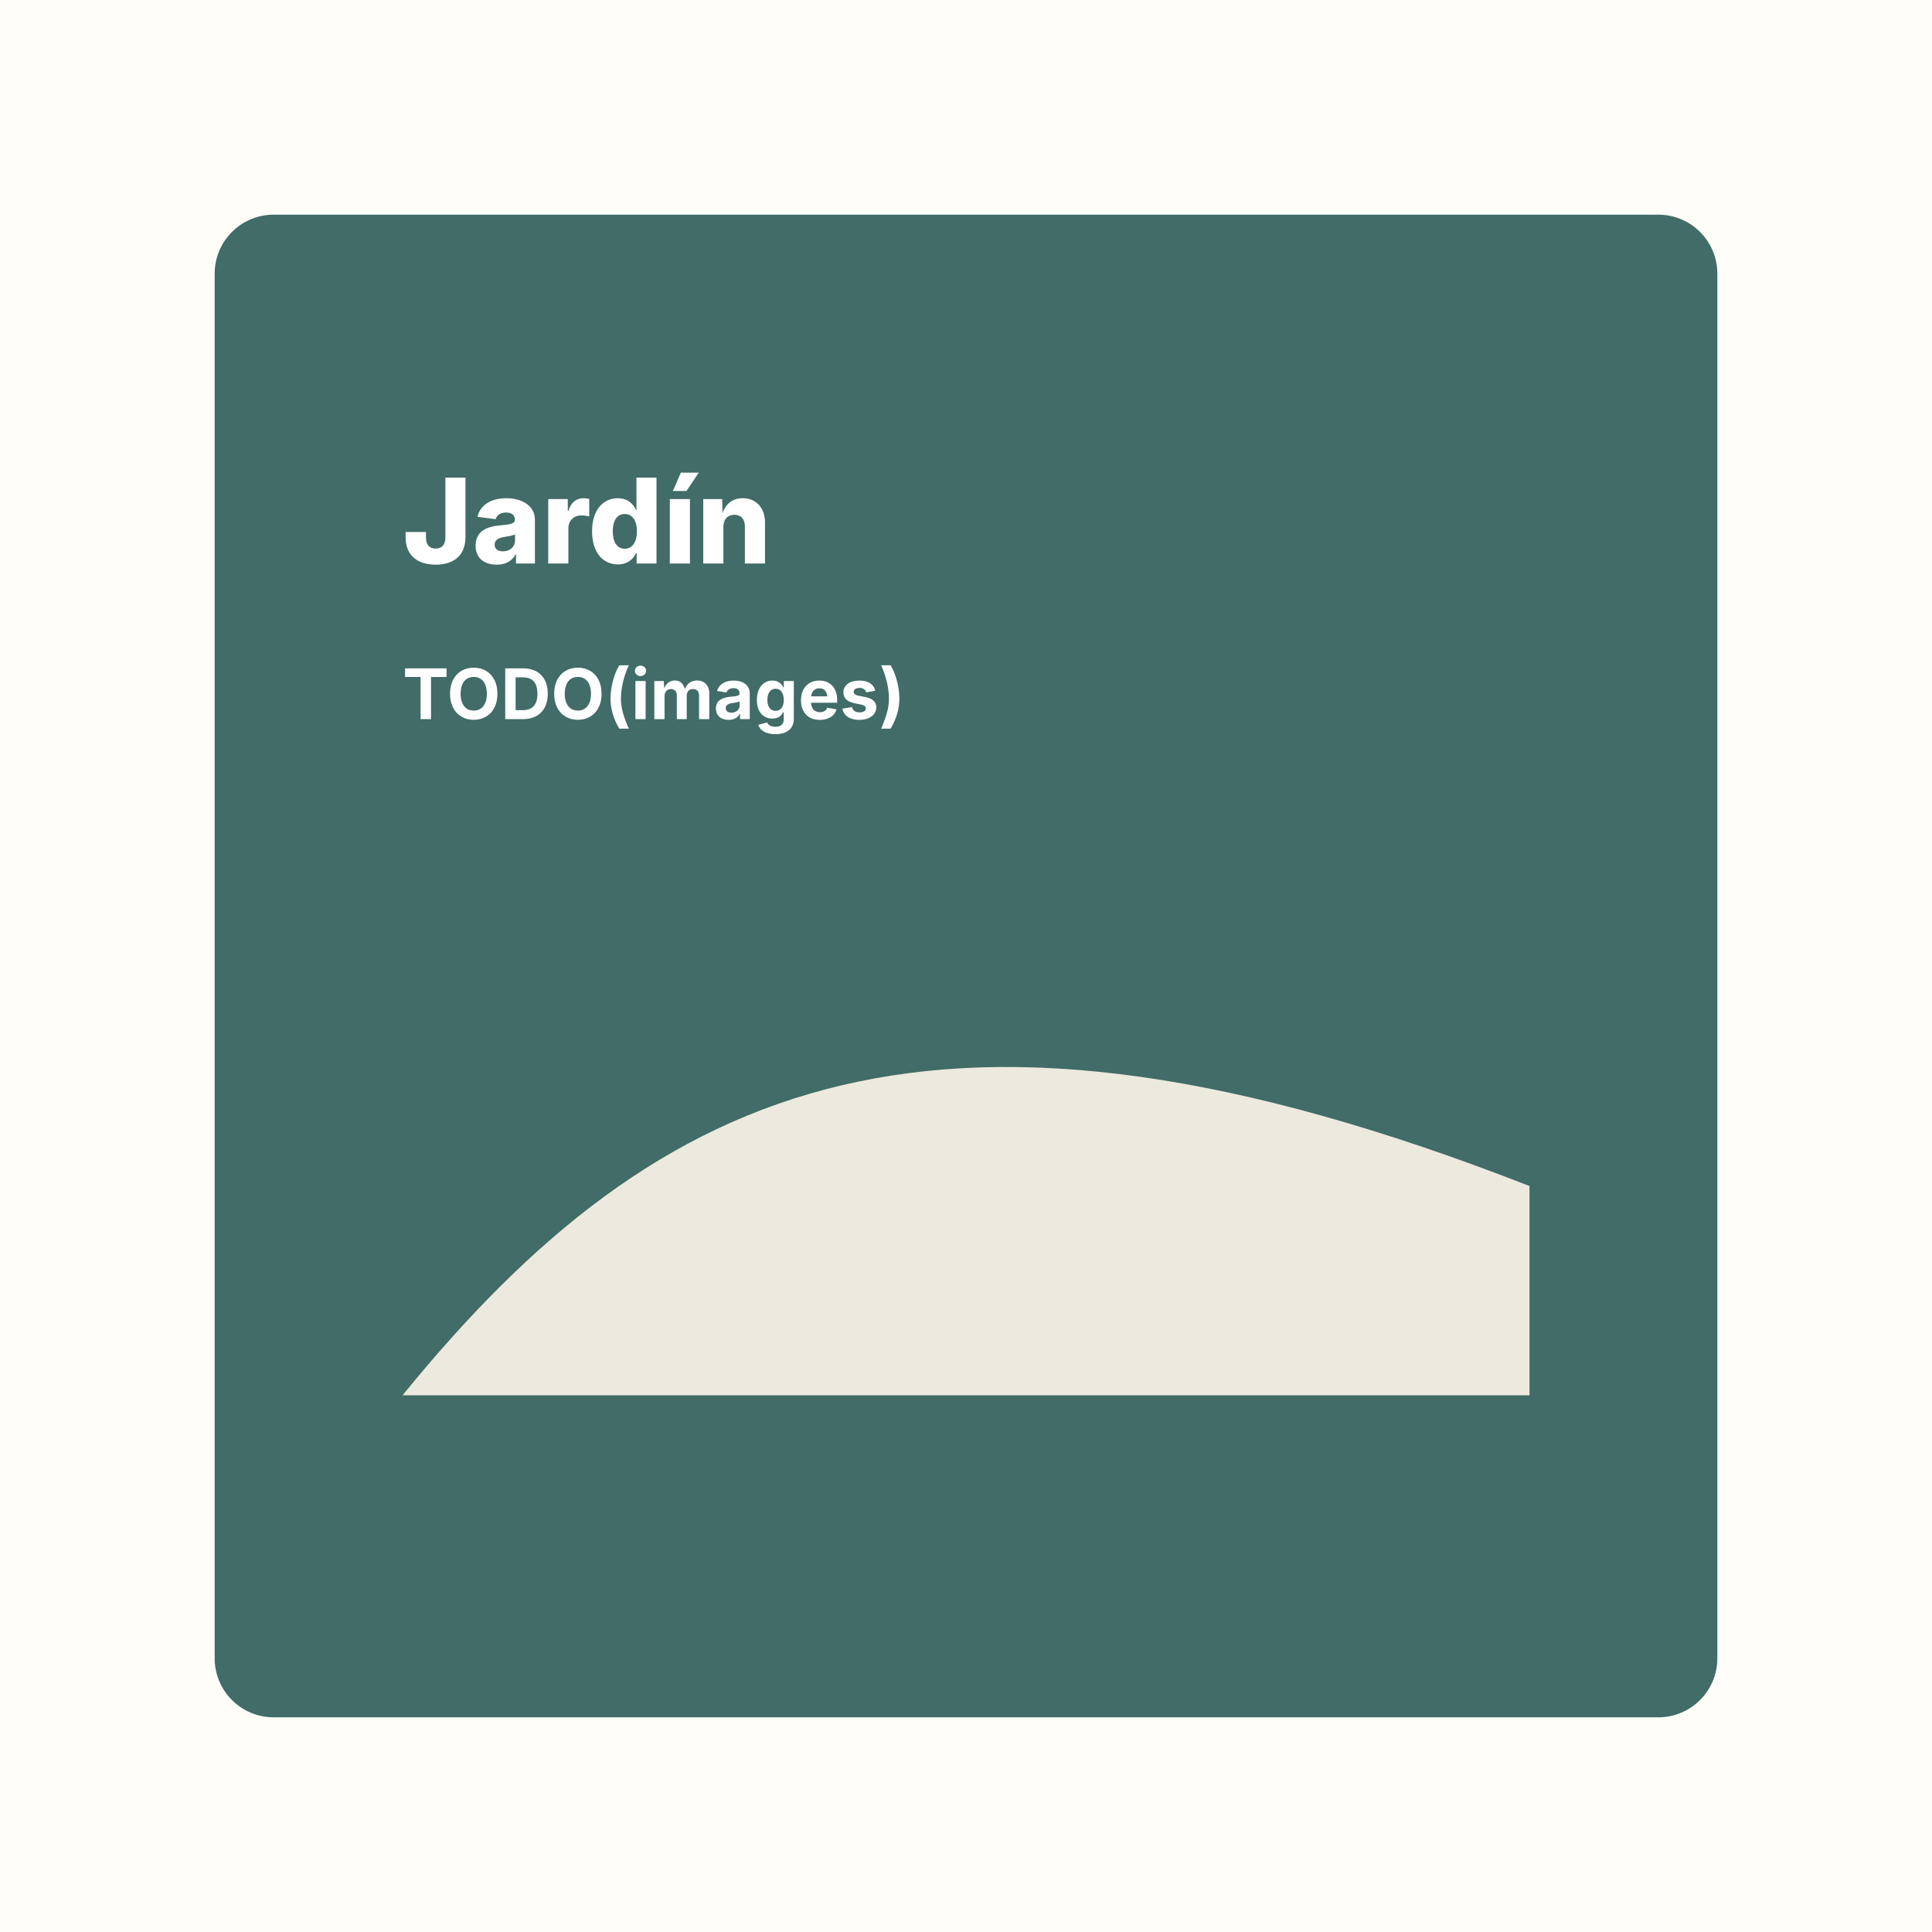
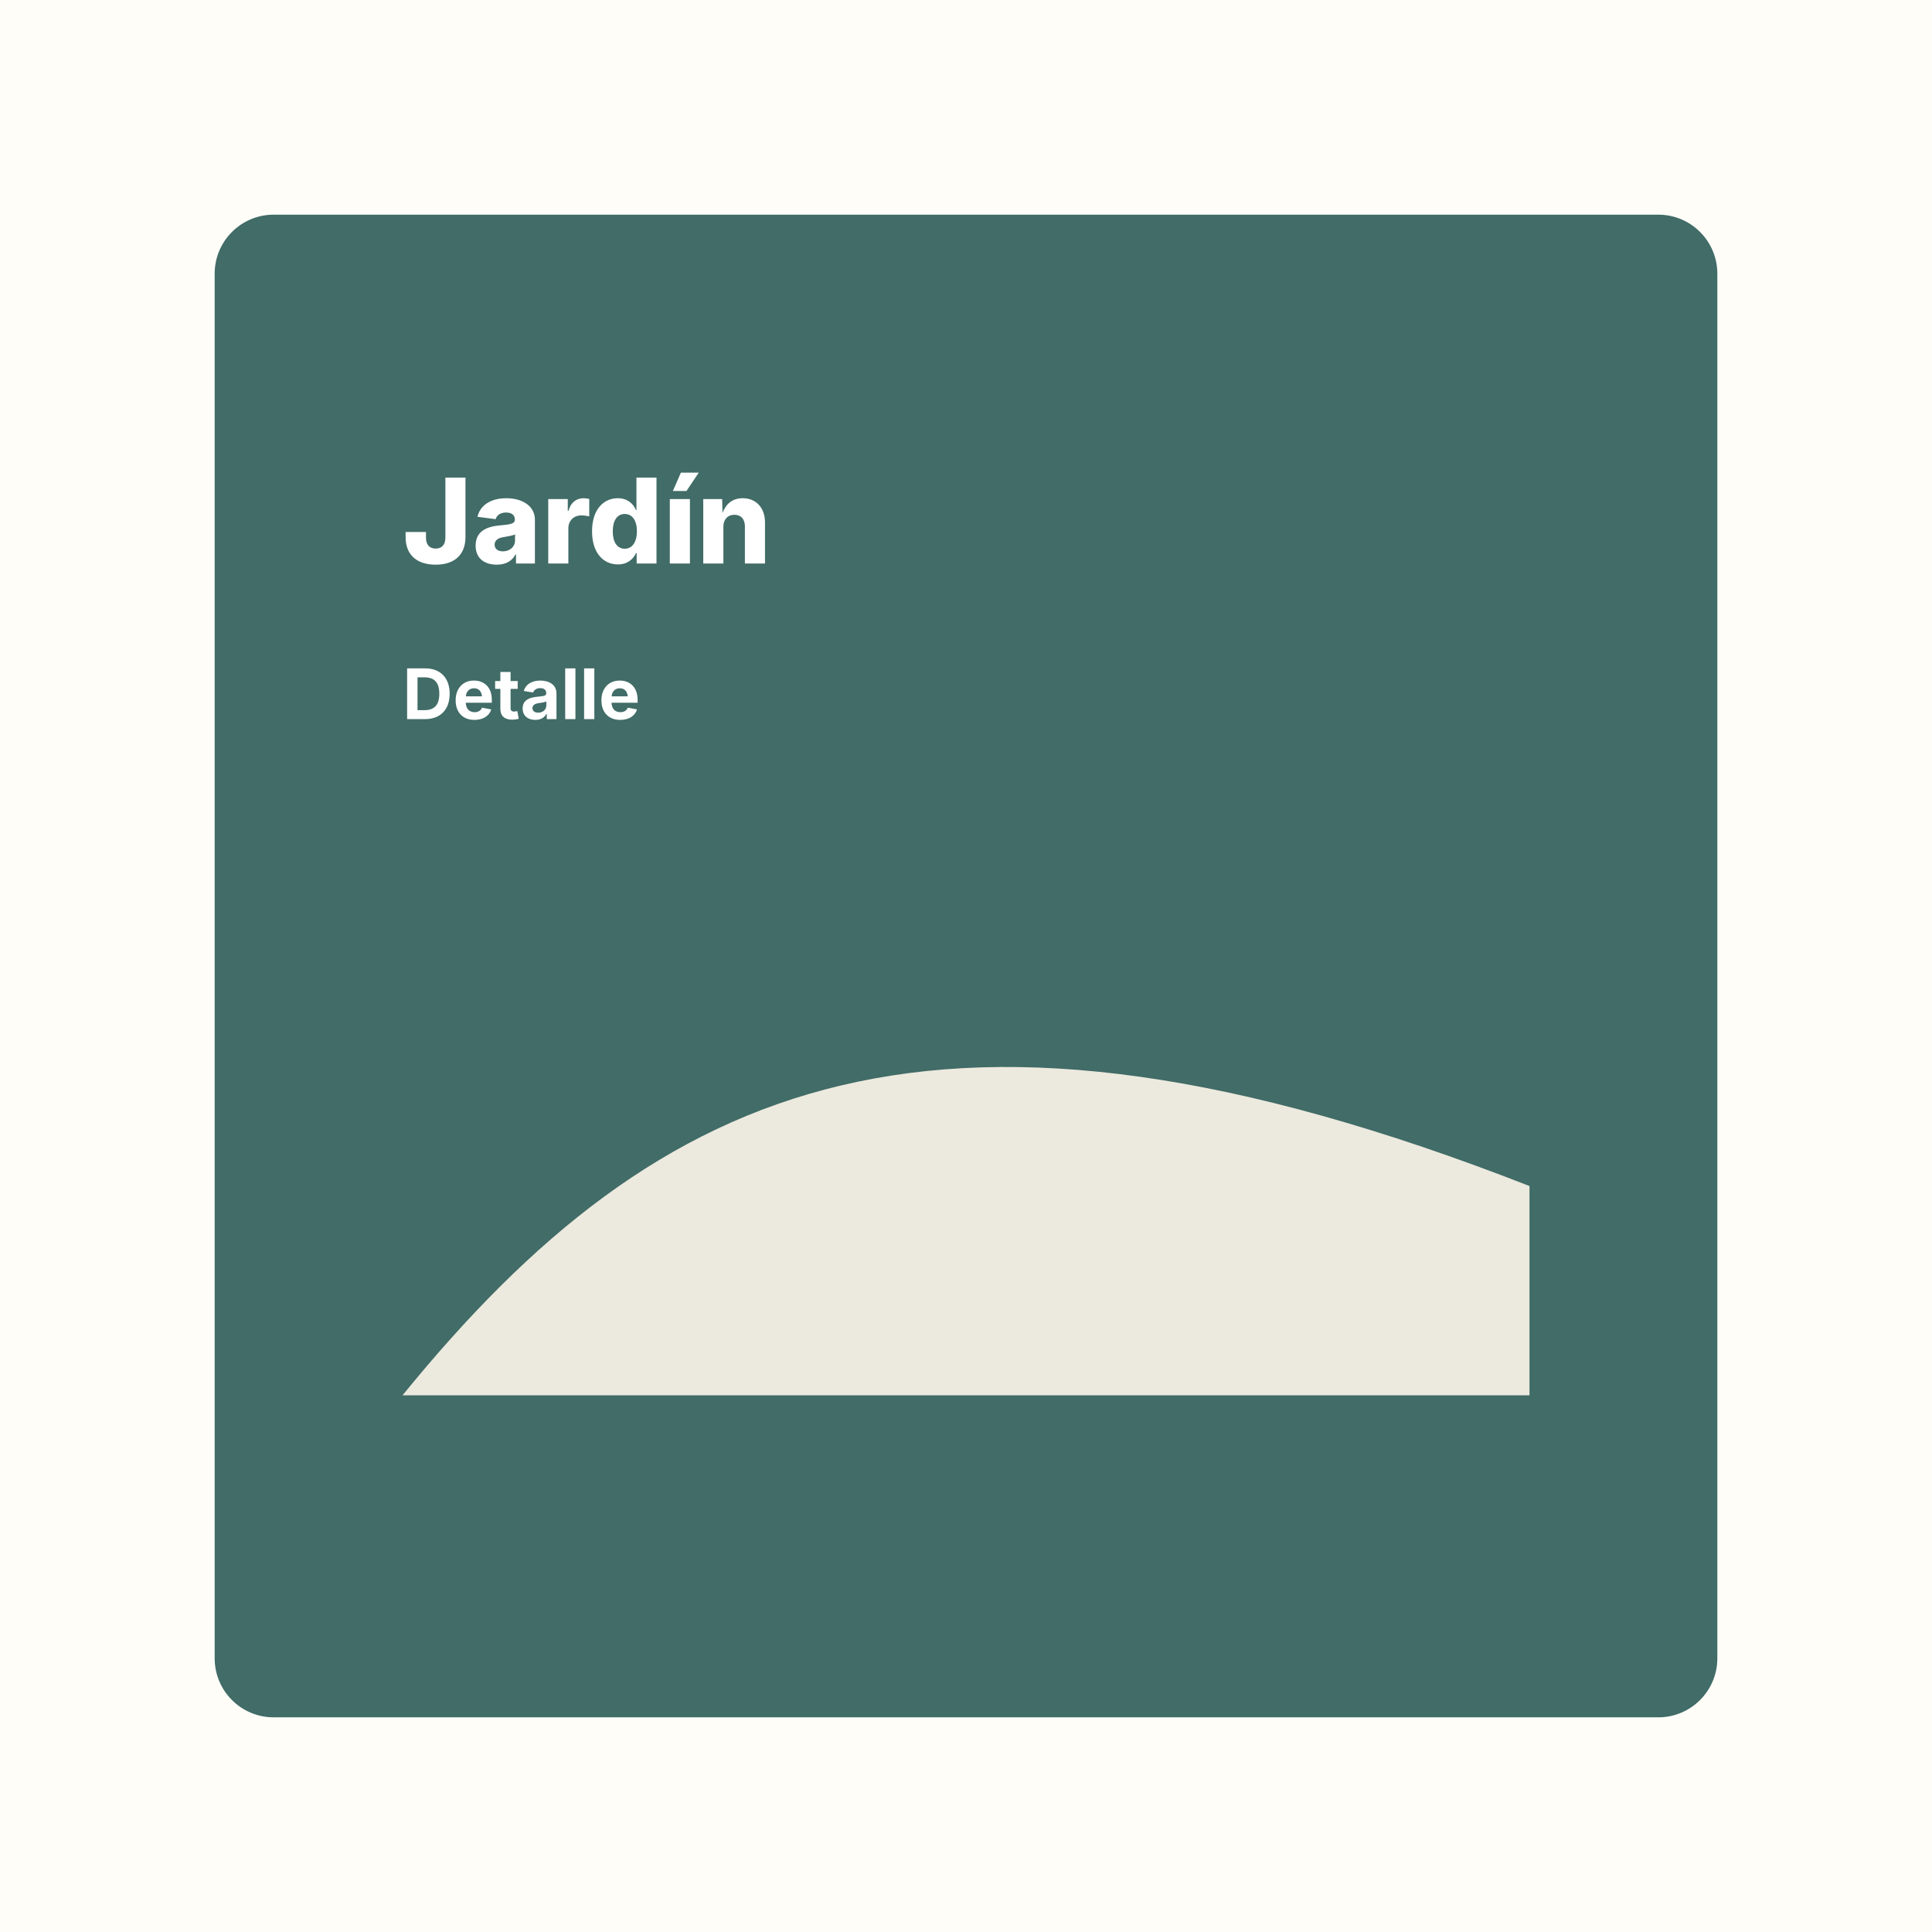
- <svg xmlns="http://www.w3.org/2000/svg" viewBox="0 0 720 720" role="img" aria-label="TODO(images): imagen adicional del Jardín pendiente">
+ <svg xmlns="http://www.w3.org/2000/svg" viewBox="0 0 720 720" role="img" aria-label="Imagen adicional de referencia del Jardín">
  <rect width="720" height="720" fill="#fffdf8" />
  <rect x="80" y="80" width="560" height="560" rx="22" fill="#315f5b" opacity=".92" />
  <path d="M150 520c96-118 200-164 420-78v78H150z" fill="#f4efe4" opacity=".95" />
  <text x="150" y="210" font-family="Inter, Arial, sans-serif" font-size="44" font-weight="800" fill="#ffffff">Jardín</text>
-   <text x="150" y="268" font-family="Inter, Arial, sans-serif" font-size="26" font-weight="700" fill="#ffffff">TODO(images)</text>
+   <text x="150" y="268" font-family="Inter, Arial, sans-serif" font-size="26" font-weight="700" fill="#ffffff">Detalle</text>
</svg>
